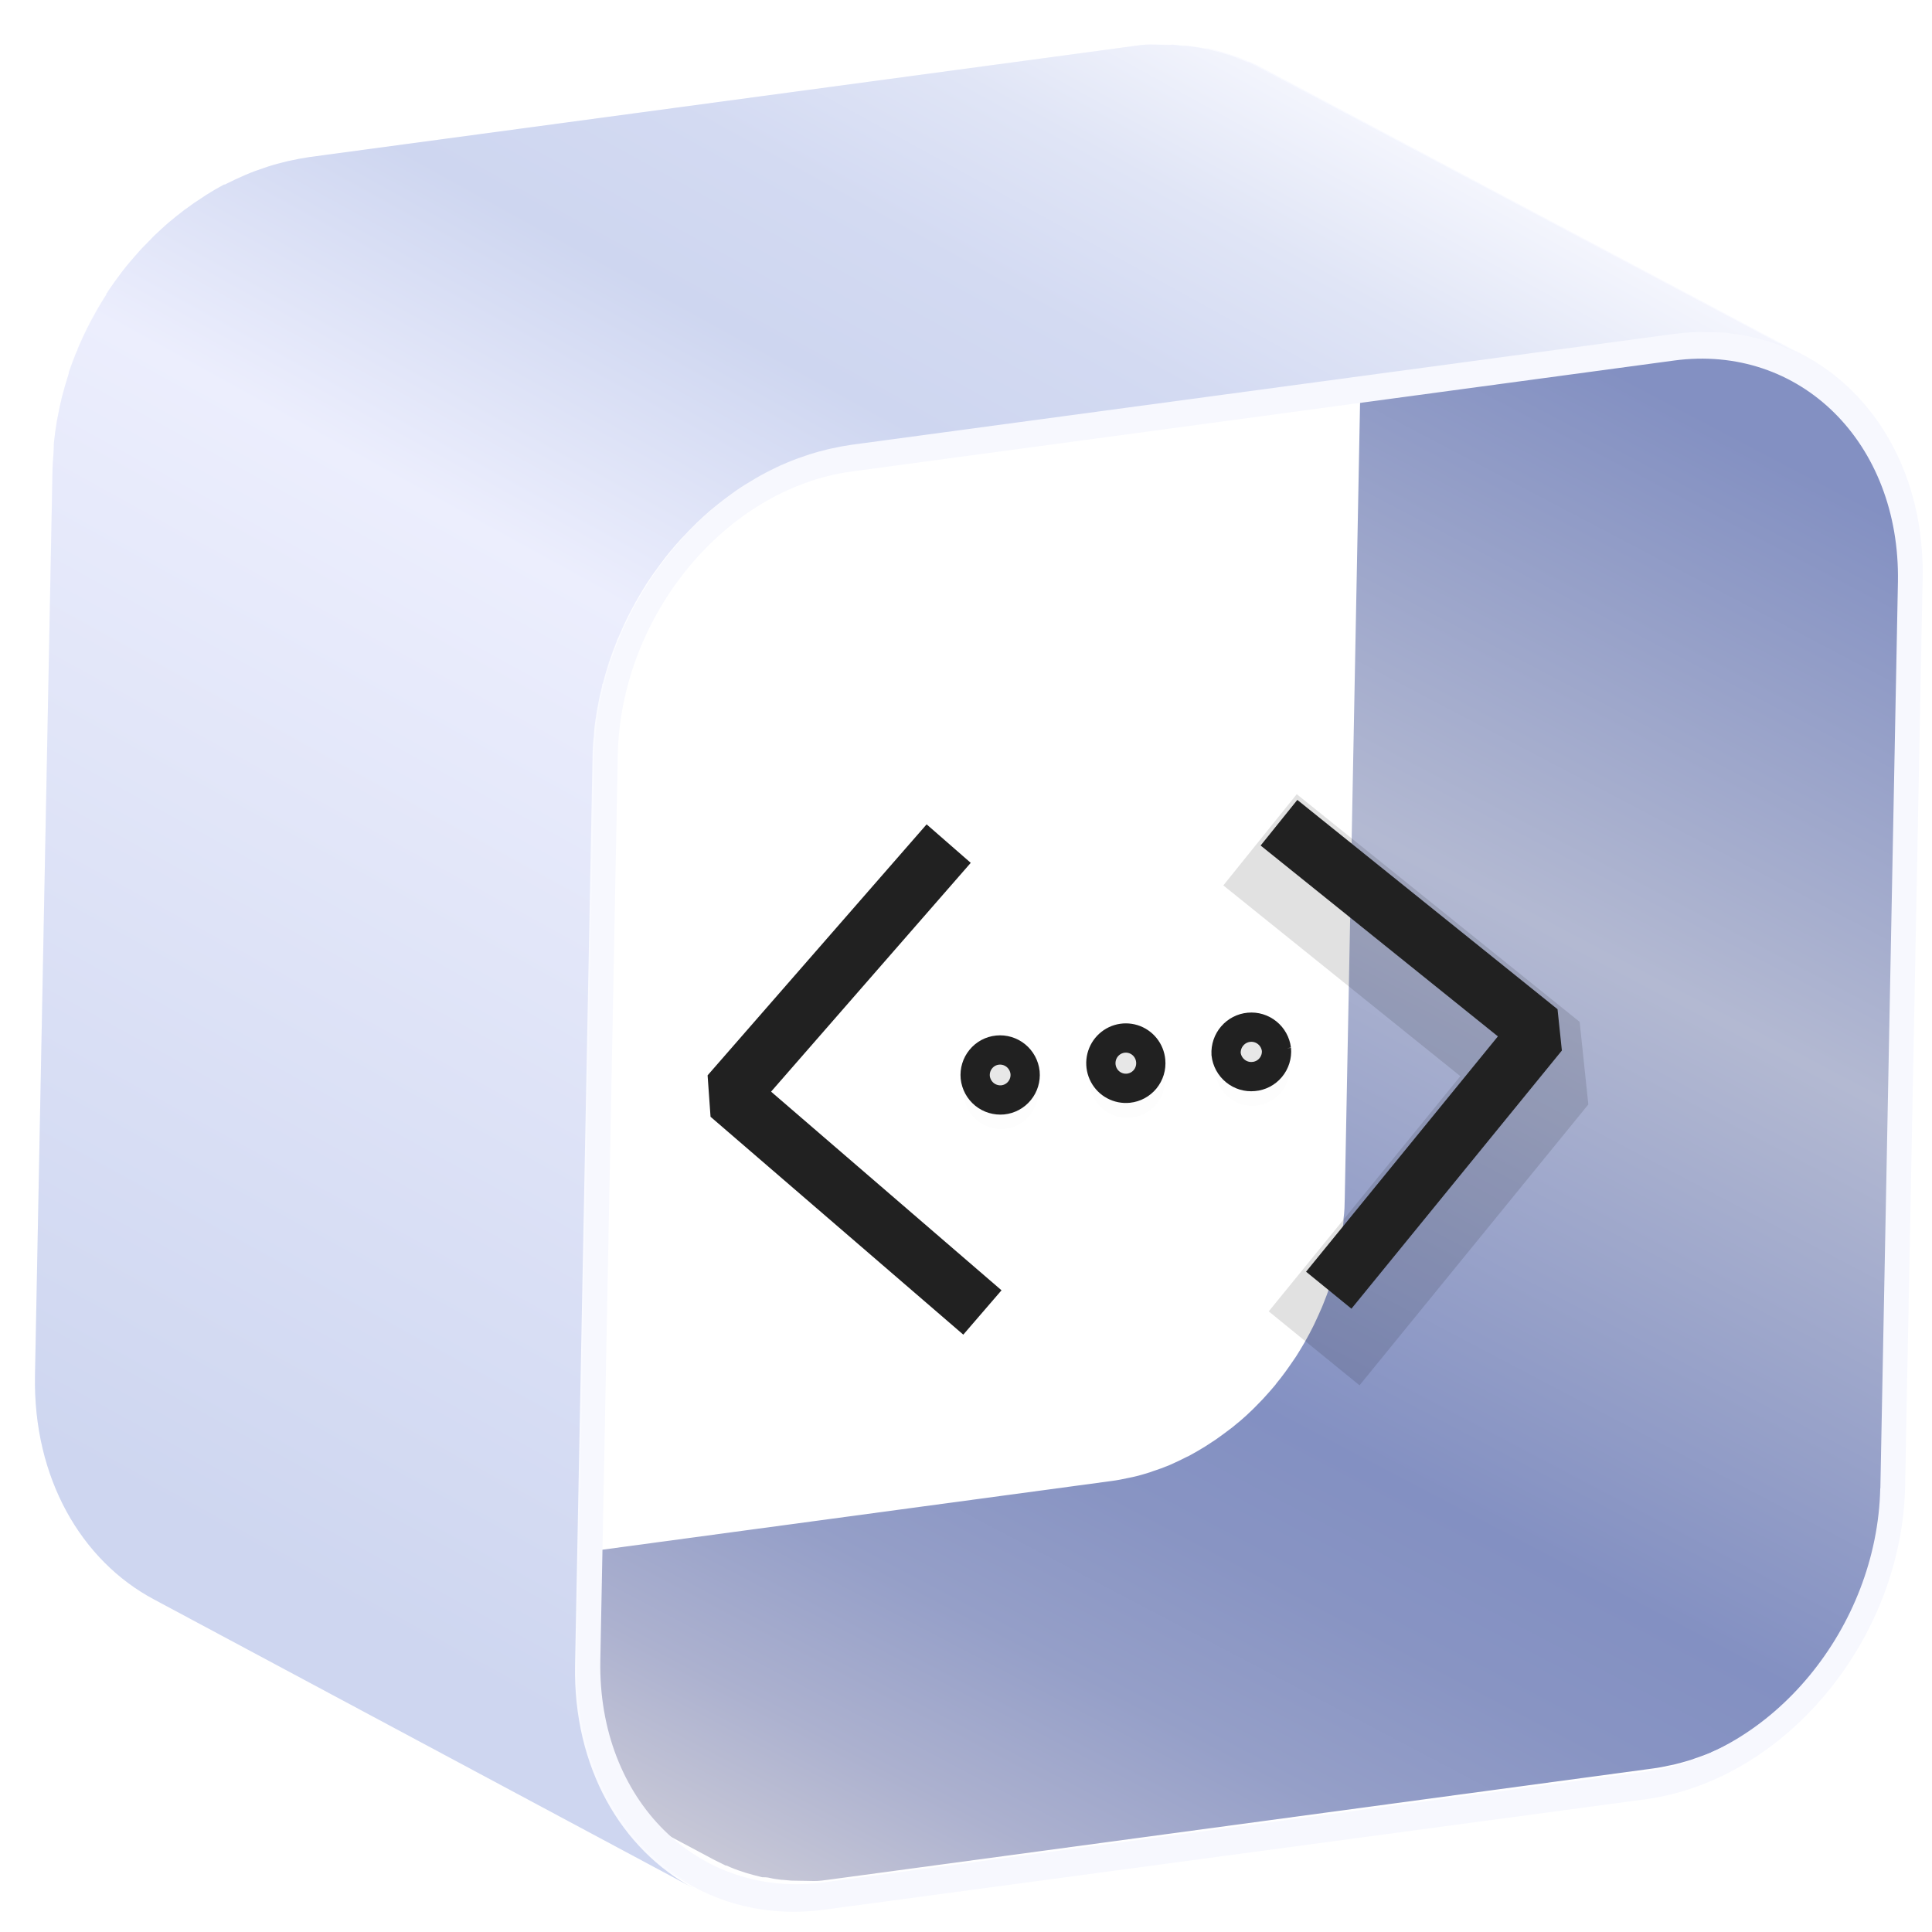
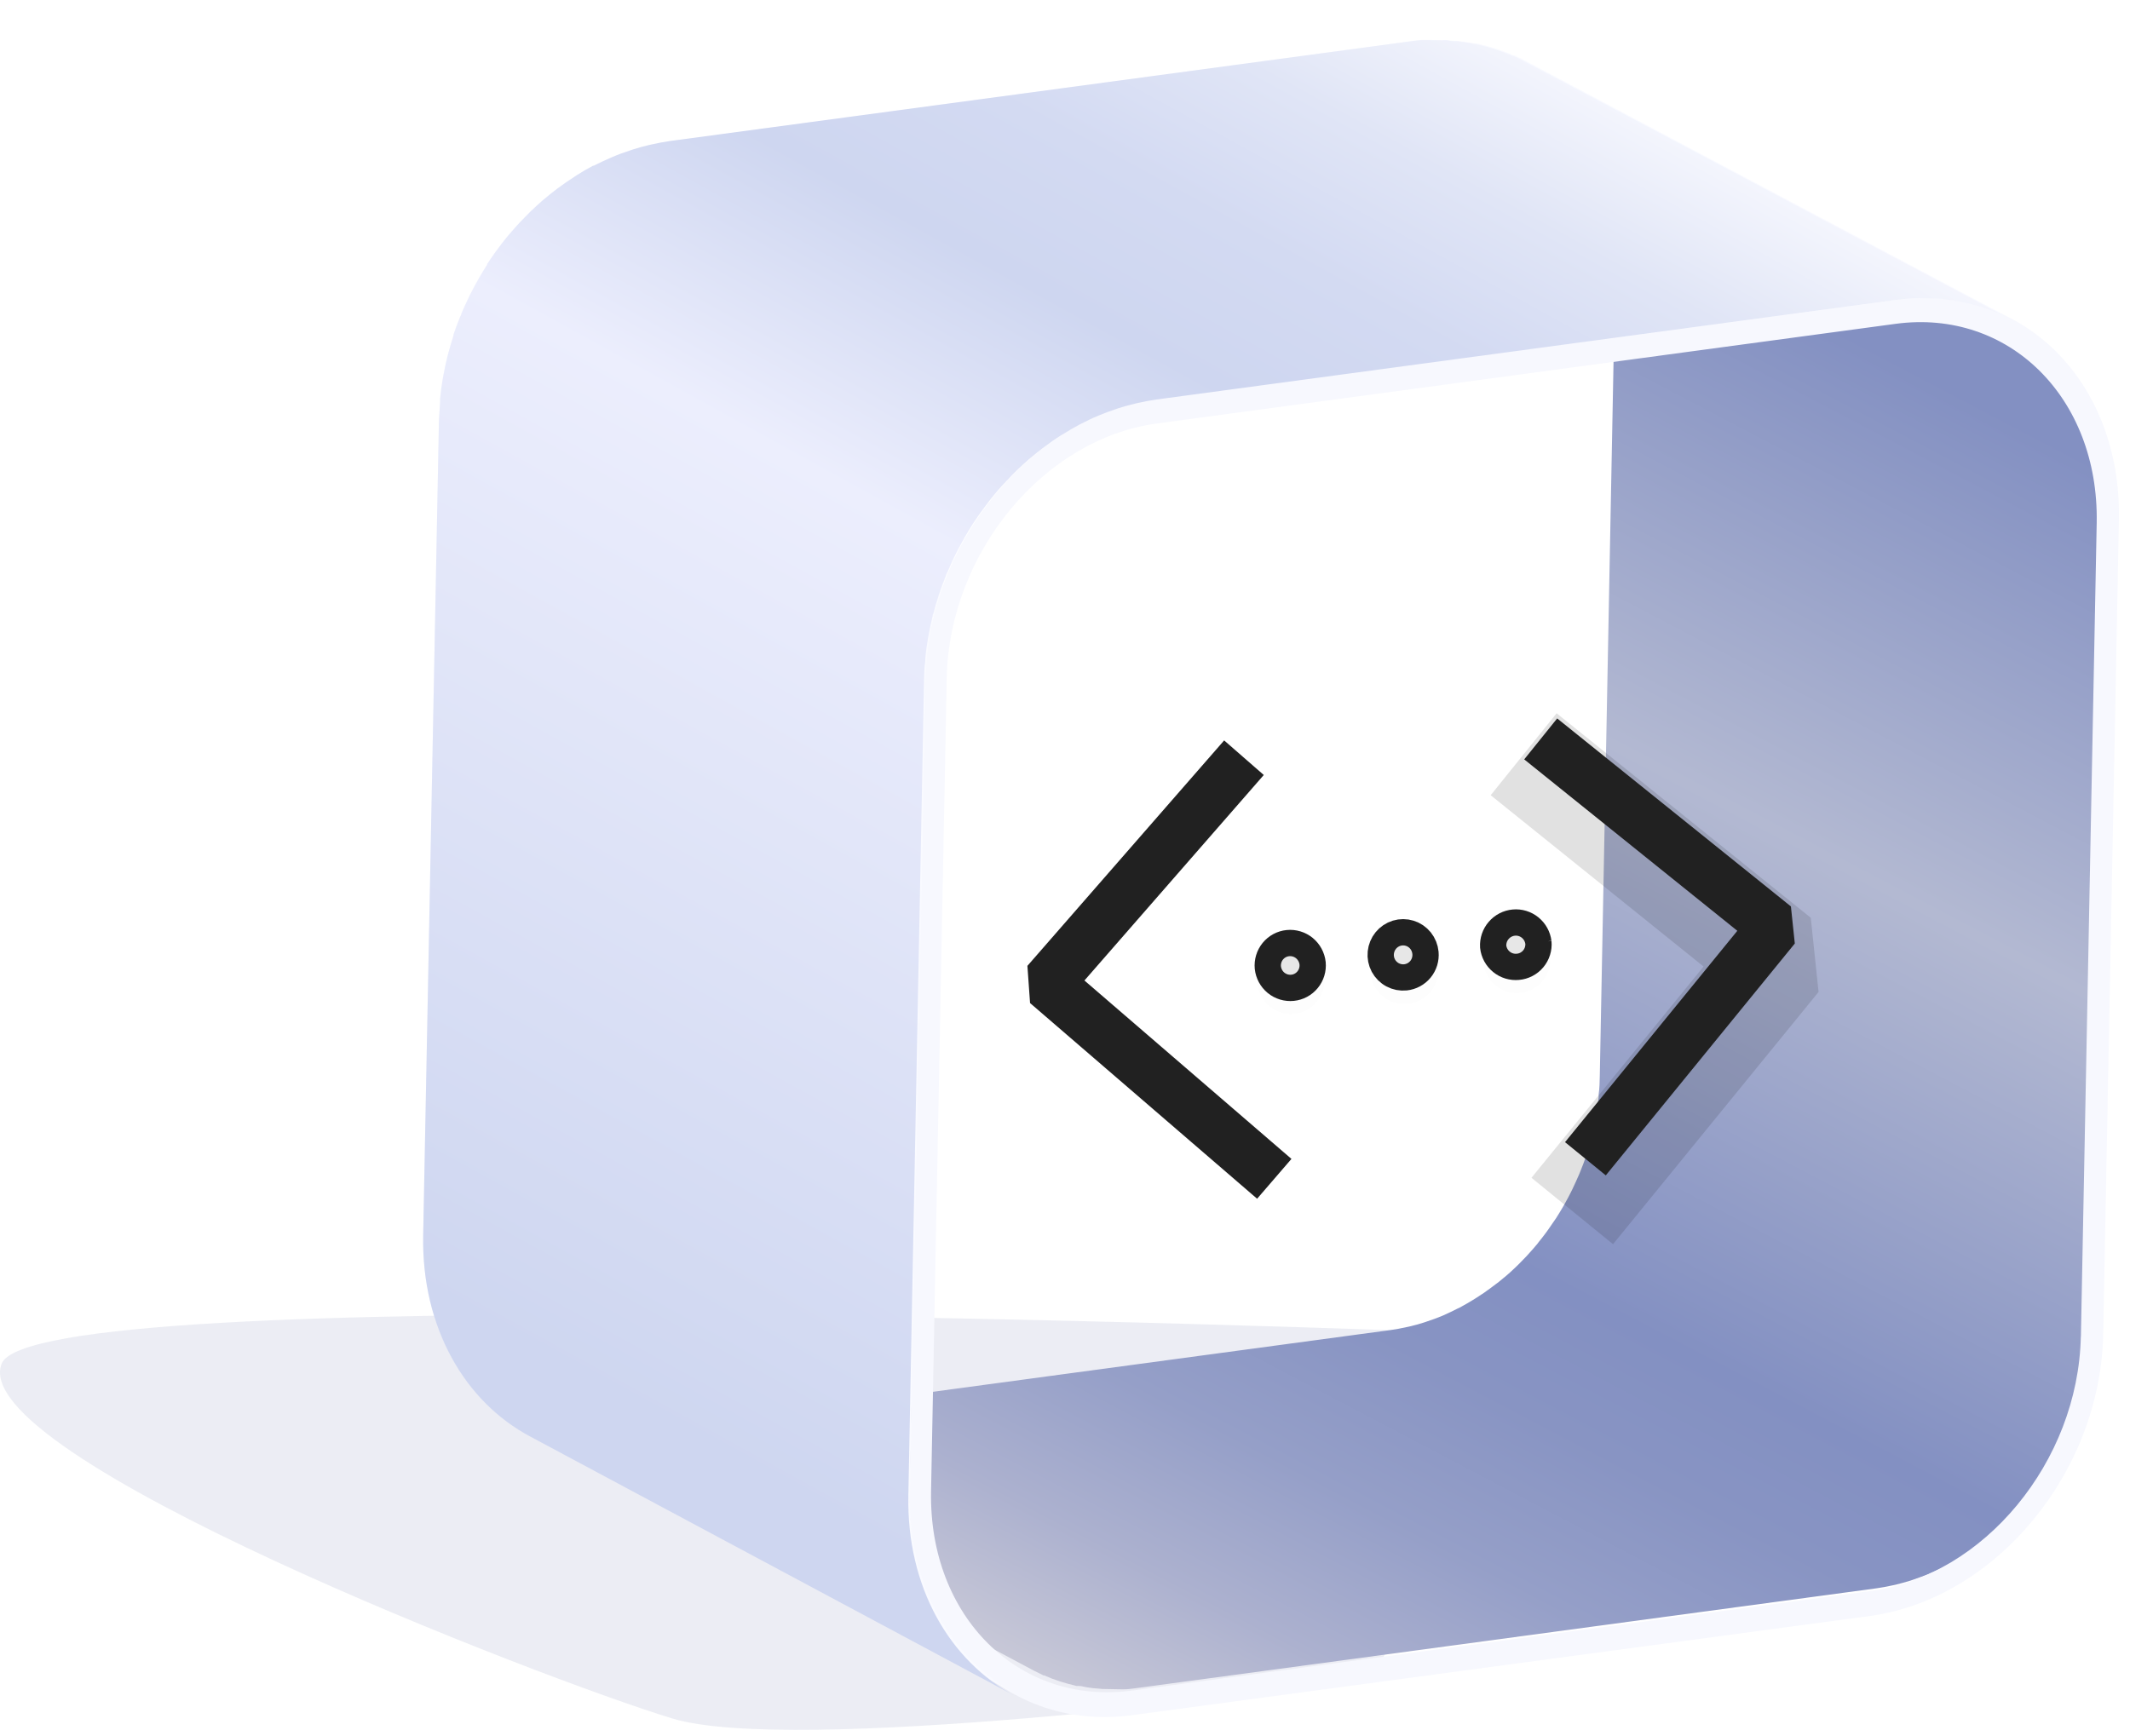
- <svg xmlns="http://www.w3.org/2000/svg" width="66" height="66" viewBox="0 0 66 66" fill="none">
-   <path d="M64.153 52.995C64.209 52.778 64.254 52.561 64.295 52.344C64.296 52.303 64.297 52.262 64.316 52.221C64.353 52.004 64.383 51.783 64.406 51.565C64.406 51.528 64.407 51.49 64.407 51.456C64.43 51.224 64.445 50.992 64.45 50.759L65.046 19.793C65.101 16.652 63.629 14.103 61.373 12.907L42.862 3.078C45.114 4.274 46.597 6.823 46.535 9.964L45.939 40.93C45.935 41.163 45.931 41.395 45.897 41.628C45.896 41.661 45.895 41.699 45.895 41.736C45.872 41.954 45.842 42.175 45.805 42.392L45.781 42.515C45.743 42.732 45.699 42.949 45.642 43.166L45.619 43.252C45.567 43.461 45.503 43.674 45.436 43.88C45.435 43.896 45.435 43.912 45.435 43.928C45.365 44.137 45.287 44.343 45.205 44.544L45.158 44.659C45.077 44.853 44.991 45.032 44.895 45.24L44.837 45.356C44.771 45.49 44.698 45.624 44.625 45.754L44.563 45.865C44.471 46.025 44.375 46.181 44.279 46.334L44.211 46.434C44.134 46.545 44.058 46.66 43.977 46.771L43.886 46.897C43.798 47.016 43.71 47.131 43.615 47.245L43.566 47.312C43.455 47.445 43.341 47.575 43.223 47.704L43.132 47.804L42.855 48.088L42.753 48.188C42.62 48.317 42.488 48.438 42.348 48.556L42.283 48.608C42.163 48.711 42.041 48.81 41.906 48.905L41.804 48.982C41.63 49.114 41.453 49.235 41.272 49.348L41.182 49.407C40.993 49.524 40.805 49.633 40.617 49.735L40.538 49.771C40.361 49.862 40.181 49.949 40.001 50.028L39.952 50.05C39.761 50.129 39.577 50.197 39.378 50.261L39.266 50.301C39.078 50.361 38.891 50.414 38.689 50.459L38.588 50.48C38.382 50.525 38.177 50.567 37.971 50.593L9.885 54.383C9.691 54.41 9.512 54.425 9.307 54.437L9.121 54.433C8.994 54.431 8.867 54.429 8.748 54.427L8.532 54.423C8.417 54.421 8.305 54.419 8.194 54.395L7.97 54.365C7.866 54.363 7.759 54.331 7.655 54.31L7.454 54.269C7.302 54.233 7.154 54.193 7.005 54.149L6.872 54.105C6.685 54.046 6.502 53.975 6.324 53.893C6.188 53.834 6.051 53.772 5.922 53.702L24.417 63.545L24.787 63.728L24.816 63.729C24.994 63.811 25.177 63.882 25.364 63.941L25.501 63.985C25.647 64.03 25.795 64.07 25.946 64.105L26.039 64.129L26.147 64.131C26.251 64.133 26.359 64.172 26.467 64.186L26.686 64.216C26.798 64.218 26.913 64.239 27.024 64.244L27.241 64.248C27.367 64.25 27.494 64.252 27.613 64.254L27.799 64.258C27.989 64.261 28.172 64.231 28.378 64.204L56.464 60.414C56.669 60.388 56.875 60.346 57.081 60.301L57.181 60.281C57.376 60.235 57.556 60.182 57.758 60.122L57.87 60.082C58.062 60.018 58.245 59.95 58.444 59.871L58.493 59.845C58.673 59.77 58.869 59.683 59.03 59.592C59.049 59.586 59.067 59.577 59.083 59.567L59.109 59.567C59.301 59.469 59.485 59.36 59.674 59.243L59.768 59.184C59.949 59.067 60.122 58.947 60.296 58.818L60.337 58.793L60.401 58.741C60.526 58.646 60.651 58.547 60.779 58.444L60.84 58.392C60.98 58.271 61.112 58.149 61.245 58.024C61.257 58.011 61.269 57.998 61.283 57.987L61.347 57.92C61.442 57.828 61.533 57.732 61.624 57.636L61.719 57.536C61.833 57.407 61.947 57.278 62.058 57.145C62.072 57.129 62.085 57.111 62.096 57.093C62.191 56.978 62.279 56.863 62.367 56.744L62.458 56.618C62.538 56.507 62.618 56.392 62.691 56.281L62.745 56.207C62.744 56.198 62.744 56.189 62.745 56.18C62.845 56.028 62.937 55.872 63.029 55.712C63.052 55.675 63.071 55.638 63.091 55.601C63.164 55.471 63.237 55.337 63.303 55.203C63.318 55.178 63.332 55.151 63.345 55.125C63.345 55.125 63.345 55.098 63.364 55.087C63.457 54.894 63.542 54.715 63.628 54.506L63.674 54.391C63.756 54.19 63.831 53.984 63.901 53.775L63.902 53.738C63.969 53.532 64.032 53.32 64.088 53.11C64.138 53.051 64.149 53.021 64.153 52.995Z" fill="url(#paint0_linear)" />
-   <path d="M57.204 11.379C61.981 10.734 65.783 14.495 65.68 19.764L65.083 50.73C64.992 55.984 61.014 60.795 56.237 61.463L28.166 65.237C23.389 65.882 19.583 62.122 19.686 56.856L20.283 25.89C20.375 20.636 24.356 15.825 29.133 15.158L57.204 11.379ZM64.236 50.843L64.836 19.877C64.919 15.125 61.494 11.735 57.184 12.317L29.098 16.107C24.792 16.689 21.21 21.022 21.105 25.773L20.508 56.739C20.425 61.491 23.846 64.884 28.152 64.302L56.238 60.517C60.548 59.935 64.13 55.594 64.232 50.843" fill="url(#paint1_linear)" />
-   <path d="M58.051 11.317C58.193 11.32 58.334 11.322 58.472 11.325L58.71 11.329C58.837 11.331 58.964 11.333 59.082 11.358L59.328 11.392L59.681 11.451L59.903 11.5C60.07 11.54 60.237 11.585 60.4 11.636L60.549 11.68C60.756 11.751 60.959 11.83 61.159 11.916C61.311 11.982 61.459 12.053 61.606 12.13L43.092 2.301C42.959 2.231 42.819 2.161 42.678 2.099L42.645 2.098C42.449 2.009 42.245 1.934 42.038 1.862L41.889 1.819C41.726 1.767 41.559 1.723 41.392 1.682L41.292 1.654L41.169 1.652L40.816 1.593L40.571 1.559C40.448 1.557 40.322 1.555 40.199 1.53L39.961 1.526C39.823 1.523 39.681 1.521 39.54 1.519L39.331 1.515C39.119 1.511 38.906 1.545 38.693 1.575L10.603 5.365C10.375 5.394 10.147 5.439 9.923 5.488L9.807 5.516C9.59 5.565 9.38 5.625 9.167 5.692L9.047 5.732C8.829 5.803 8.619 5.882 8.409 5.968L8.353 5.994C8.154 6.08 7.955 6.174 7.759 6.276L7.699 6.305L7.673 6.305C7.459 6.417 7.252 6.538 7.048 6.669L6.943 6.735C6.742 6.861 6.546 6.997 6.354 7.141L6.309 7.174L6.241 7.229C6.101 7.336 5.965 7.446 5.829 7.56L5.761 7.619C5.606 7.748 5.458 7.884 5.314 8.024L5.269 8.068L5.2 8.139C5.094 8.242 4.992 8.349 4.893 8.456L4.787 8.567C4.661 8.707 4.532 8.851 4.407 8.999L4.361 9.059C4.262 9.185 4.159 9.314 4.064 9.429L3.961 9.57C3.873 9.692 3.789 9.818 3.705 9.941L3.647 10.022C3.64 10.032 3.634 10.042 3.628 10.052C3.521 10.219 3.413 10.394 3.314 10.568L3.244 10.691C3.164 10.836 3.086 10.985 3.009 11.134L2.963 11.219C2.958 11.235 2.952 11.25 2.944 11.264C2.839 11.472 2.743 11.688 2.653 11.905C2.652 11.95 2.618 11.99 2.602 12.031C2.509 12.255 2.423 12.483 2.348 12.714C2.35 12.726 2.35 12.739 2.348 12.752C2.273 12.983 2.205 13.218 2.145 13.454C2.145 13.484 2.144 13.514 2.118 13.547C2.061 13.783 2.009 14.026 1.964 14.265L1.939 14.404C1.901 14.643 1.867 14.887 1.84 15.13C1.84 15.172 1.839 15.213 1.838 15.251C1.834 15.509 1.796 15.768 1.791 16.027L1.195 46.993C1.134 50.476 2.769 53.297 5.268 54.625L23.779 64.454C21.28 63.126 19.637 60.304 19.706 56.822L20.302 25.856C20.306 25.605 20.322 25.347 20.349 25.079C20.35 25.042 20.351 25.001 20.351 24.959C20.378 24.716 20.412 24.472 20.453 24.233C20.454 24.188 20.455 24.143 20.474 24.094C20.52 23.855 20.572 23.612 20.632 23.376L20.656 23.283C20.716 23.047 20.784 22.812 20.862 22.584C20.861 22.566 20.861 22.547 20.863 22.528C20.942 22.297 21.024 22.069 21.117 21.845C21.118 21.804 21.152 21.763 21.168 21.719C21.257 21.502 21.358 21.287 21.459 21.078L21.524 20.948C21.601 20.799 21.678 20.65 21.759 20.505L21.828 20.382C21.932 20.208 22.036 20.033 22.147 19.866C22.17 19.829 22.193 19.792 22.219 19.755C22.304 19.628 22.388 19.502 22.476 19.384L22.579 19.243C22.678 19.113 22.777 18.984 22.879 18.873L22.937 18.799C23.058 18.651 23.185 18.506 23.317 18.366L23.419 18.255C23.522 18.144 23.624 18.041 23.727 17.938L23.84 17.827C23.984 17.687 24.132 17.547 24.287 17.418L24.359 17.359C24.49 17.247 24.626 17.136 24.767 17.029L24.881 16.94C25.072 16.799 25.268 16.663 25.469 16.534L25.574 16.468C25.778 16.34 25.988 16.22 26.199 16.104L26.286 16.06C26.481 15.959 26.662 15.864 26.879 15.778L26.936 15.752C27.146 15.666 27.36 15.587 27.573 15.516L27.693 15.477C27.907 15.409 28.12 15.349 28.333 15.3L28.449 15.272C28.674 15.223 28.902 15.178 29.133 15.149L57.219 11.359C57.432 11.329 57.649 11.31 57.858 11.299L58.051 11.317Z" fill="url(#paint2_linear)" />
-   <path d="M44.603 29.943L52.709 36.467L46.156 44.511" stroke="black" stroke-opacity="0.12" stroke-width="4" stroke-miterlimit="1" stroke-linecap="square" />
-   <path d="M44.471 28.732L52.581 35.256L46.024 43.3" stroke="#212121" stroke-width="2" stroke-miterlimit="1" stroke-linecap="square" />
-   <path d="M32.803 44.183L24.926 37.393L31.751 29.572" stroke="#212121" stroke-width="2" stroke-miterlimit="1" stroke-linecap="square" />
+ <svg xmlns="http://www.w3.org/2000/svg" width="81" height="66" viewBox="0 0 81 66" fill="none">
+   <path opacity="0.25" d="M25.564 65.364C30.129 66.754 48.463 64.397 51.605 63.978C51.902 63.938 52.155 63.768 52.311 63.513L59.176 52.314C59.574 51.664 59.152 50.827 58.39 50.797C48.81 50.421 1.323 48.719 0.064 51.865C-1.336 55.364 20.567 63.842 25.564 65.364Z" fill="#B2B9D2" />
+   <path d="M79.051 52.993C79.107 52.777 79.152 52.56 79.193 52.343C79.194 52.301 79.194 52.26 79.214 52.219C79.251 52.002 79.281 51.781 79.303 51.564C79.304 51.526 79.305 51.489 79.305 51.455C79.328 51.222 79.343 50.99 79.347 50.757L79.944 19.792C79.999 16.65 78.526 14.102 76.271 12.906L57.76 3.077C60.012 4.273 61.495 6.822 61.433 9.963L60.837 40.928C60.832 41.161 60.828 41.394 60.794 41.626C60.794 41.66 60.793 41.697 60.793 41.735C60.77 41.952 60.74 42.173 60.703 42.39L60.678 42.514C60.641 42.731 60.596 42.948 60.54 43.165L60.517 43.251C60.464 43.46 60.401 43.673 60.334 43.878C60.333 43.894 60.332 43.911 60.333 43.927C60.263 44.136 60.184 44.341 60.103 44.542L60.056 44.658C59.974 44.852 59.889 45.03 59.792 45.239L59.735 45.354C59.669 45.488 59.596 45.622 59.523 45.752L59.461 45.864C59.369 46.024 59.273 46.18 59.177 46.332L59.108 46.432C59.032 46.543 58.955 46.658 58.875 46.77L58.784 46.896C58.696 47.014 58.608 47.129 58.513 47.244L58.463 47.311C58.353 47.444 58.239 47.573 58.121 47.703L58.03 47.802L57.753 48.087L57.651 48.186C57.518 48.315 57.386 48.437 57.246 48.554L57.181 48.606C57.06 48.709 56.939 48.808 56.804 48.903L56.702 48.98C56.528 49.113 56.351 49.233 56.17 49.347L56.079 49.405C55.891 49.522 55.703 49.631 55.515 49.733L55.436 49.769C55.259 49.86 55.079 49.947 54.899 50.026L54.85 50.048C54.658 50.127 54.475 50.196 54.276 50.26L54.163 50.299C53.976 50.359 53.789 50.413 53.587 50.458L53.486 50.479C53.28 50.524 53.075 50.565 52.869 50.592L24.783 54.381C24.589 54.408 24.41 54.423 24.205 54.435L24.018 54.432C23.892 54.429 23.765 54.427 23.646 54.425L23.43 54.422C23.314 54.419 23.203 54.417 23.091 54.393L22.868 54.363C22.764 54.361 22.657 54.329 22.553 54.309L22.352 54.267C22.2 54.231 22.052 54.191 21.903 54.147L21.77 54.103C21.583 54.044 21.4 53.974 21.222 53.891C21.085 53.832 20.949 53.77 20.819 53.7L39.315 63.544L39.684 63.727L39.714 63.727C39.892 63.809 40.075 63.88 40.262 63.939L40.399 63.983C40.545 64.028 40.693 64.068 40.844 64.103L40.937 64.128L41.045 64.129C41.149 64.131 41.257 64.171 41.364 64.184L41.584 64.214C41.695 64.216 41.811 64.237 41.922 64.242L42.138 64.246C42.265 64.248 42.392 64.251 42.511 64.253L42.697 64.256C42.887 64.259 43.07 64.229 43.276 64.202L71.362 60.413C71.567 60.386 71.773 60.345 71.978 60.3L72.079 60.279C72.274 60.233 72.454 60.18 72.656 60.12L72.768 60.081C72.96 60.016 73.143 59.948 73.342 59.869L73.391 59.844C73.571 59.768 73.766 59.681 73.928 59.59C73.947 59.584 73.964 59.576 73.981 59.565L74.007 59.565C74.199 59.467 74.383 59.358 74.572 59.241L74.666 59.183C74.847 59.066 75.02 58.945 75.194 58.816L75.235 58.791L75.299 58.739C75.424 58.644 75.549 58.545 75.677 58.442L75.738 58.39C75.878 58.269 76.01 58.147 76.143 58.022C76.154 58.009 76.167 57.996 76.181 57.985L76.245 57.919C76.34 57.827 76.431 57.73 76.522 57.635L76.617 57.535C76.731 57.405 76.845 57.276 76.956 57.143C76.97 57.127 76.983 57.11 76.994 57.091C77.089 56.976 77.177 56.861 77.264 56.743L77.356 56.617C77.436 56.505 77.516 56.39 77.589 56.279L77.643 56.205C77.641 56.196 77.642 56.187 77.643 56.179C77.743 56.026 77.835 55.87 77.927 55.711C77.95 55.673 77.969 55.636 77.989 55.599C78.061 55.469 78.135 55.335 78.2 55.201C78.216 55.176 78.23 55.15 78.243 55.123C78.243 55.123 78.243 55.097 78.262 55.086C78.355 54.892 78.44 54.713 78.525 54.505L78.572 54.389C78.654 54.188 78.728 53.983 78.799 53.774L78.8 53.736C78.867 53.531 78.93 53.318 78.986 53.109C79.035 53.049 79.047 53.02 79.051 52.993Z" fill="url(#paint0_linear)" />
+   <path d="M59.5 29.943L67.606 36.467L61.053 44.511" stroke="black" stroke-opacity="0.12" stroke-width="4" stroke-miterlimit="1" stroke-linecap="square" />
+   <path d="M59.369 28.732L67.478 35.256L60.922 43.3" stroke="#212121" stroke-width="2" stroke-miterlimit="1" stroke-linecap="square" />
+   <path d="M47.701 44.185L39.824 37.395L46.648 29.574" stroke="#212121" stroke-width="2" stroke-miterlimit="1" stroke-linecap="square" />
  <g opacity="0.1">
-     <path opacity="0.1" d="M34.336 38.56C34.586 38.532 34.822 38.429 35.014 38.267C35.206 38.104 35.346 37.887 35.417 37.644C35.487 37.401 35.485 37.143 35.41 36.901C35.335 36.66 35.191 36.446 34.995 36.286C34.8 36.127 34.563 36.03 34.313 36.006C34.063 35.983 33.811 36.034 33.59 36.154C33.369 36.274 33.188 36.457 33.069 36.68C32.951 36.904 32.901 37.157 32.925 37.409C32.942 37.578 32.992 37.742 33.072 37.892C33.153 38.042 33.261 38.174 33.393 38.281C33.524 38.388 33.675 38.468 33.837 38.516C33.999 38.563 34.168 38.579 34.336 38.56Z" fill="black" />
-     <path opacity="0.1" d="M38.628 38.176C38.796 38.162 38.959 38.115 39.109 38.037C39.259 37.959 39.392 37.852 39.5 37.721C39.608 37.591 39.69 37.441 39.74 37.279C39.79 37.117 39.808 36.946 39.792 36.777C39.772 36.519 39.676 36.273 39.517 36.071C39.358 35.868 39.142 35.718 38.898 35.639C38.653 35.56 38.391 35.556 38.145 35.628C37.898 35.7 37.678 35.844 37.513 36.043C37.348 36.241 37.246 36.484 37.218 36.741C37.191 36.998 37.24 37.258 37.36 37.486C37.479 37.715 37.664 37.903 37.889 38.026C38.115 38.149 38.372 38.201 38.628 38.176Z" fill="black" />
-     <path opacity="0.1" d="M42.924 37.767C43.174 37.739 43.411 37.638 43.605 37.474C43.798 37.311 43.939 37.094 44.011 36.85C44.082 36.606 44.08 36.347 44.004 36.104C43.929 35.861 43.785 35.647 43.589 35.487C43.393 35.327 43.154 35.229 42.903 35.205C42.652 35.182 42.399 35.234 42.177 35.355C41.956 35.475 41.774 35.66 41.656 35.884C41.538 36.109 41.488 36.363 41.513 36.616C41.53 36.785 41.581 36.949 41.661 37.099C41.741 37.248 41.85 37.38 41.981 37.487C42.112 37.594 42.263 37.674 42.425 37.722C42.586 37.77 42.756 37.785 42.924 37.767Z" fill="black" />
+     <path opacity="0.1" d="M49.234 38.559C49.484 38.531 49.719 38.428 49.911 38.266C50.104 38.103 50.244 37.886 50.314 37.643C50.385 37.4 50.382 37.142 50.307 36.9C50.233 36.659 50.089 36.445 49.893 36.286C49.698 36.126 49.461 36.029 49.211 36.005C48.96 35.982 48.709 36.033 48.488 36.153C48.267 36.273 48.086 36.456 47.967 36.679C47.849 36.903 47.799 37.156 47.823 37.408C47.84 37.577 47.89 37.742 47.97 37.891C48.05 38.041 48.159 38.173 48.29 38.28C48.422 38.387 48.572 38.467 48.734 38.515C48.896 38.562 49.066 38.578 49.234 38.559V38.559Z" fill="black" />
+     <path opacity="0.1" d="M53.526 38.177C53.693 38.163 53.857 38.116 54.007 38.038C54.156 37.96 54.289 37.852 54.398 37.722C54.506 37.592 54.587 37.442 54.638 37.28C54.688 37.118 54.706 36.947 54.69 36.778C54.67 36.52 54.574 36.275 54.415 36.072C54.255 35.869 54.04 35.719 53.795 35.64C53.551 35.561 53.289 35.557 53.042 35.629C52.796 35.701 52.576 35.845 52.411 36.044C52.246 36.242 52.143 36.485 52.116 36.742C52.089 36.999 52.138 37.259 52.257 37.487C52.377 37.716 52.561 37.904 52.787 38.027C53.013 38.15 53.27 38.202 53.526 38.177Z" fill="black" />
+     <path opacity="0.1" d="M57.821 37.764C58.072 37.736 58.309 37.635 58.502 37.471C58.696 37.308 58.837 37.091 58.908 36.847C58.979 36.603 58.977 36.344 58.902 36.101C58.827 35.858 58.682 35.644 58.486 35.484C58.29 35.324 58.052 35.226 57.801 35.202C57.55 35.179 57.297 35.231 57.075 35.352C56.853 35.472 56.672 35.657 56.553 35.881C56.435 36.106 56.386 36.36 56.411 36.613C56.428 36.782 56.478 36.946 56.559 37.096C56.639 37.245 56.748 37.377 56.879 37.484C57.01 37.591 57.161 37.671 57.322 37.719C57.484 37.767 57.654 37.782 57.821 37.764V37.764Z" fill="black" />
  </g>
-   <path d="M35.018 36.64C35.039 36.865 34.971 37.09 34.828 37.264C34.686 37.439 34.48 37.55 34.257 37.573C34.031 37.595 33.806 37.527 33.63 37.384C33.454 37.24 33.341 37.032 33.316 36.805C33.295 36.58 33.363 36.355 33.506 36.181C33.648 36.006 33.854 35.895 34.078 35.873C34.303 35.85 34.528 35.918 34.704 36.061C34.88 36.205 34.993 36.413 35.018 36.64Z" fill="#212121" fill-opacity="0.1" stroke="#212121" />
-   <path d="M39.31 36.242C39.331 36.467 39.263 36.692 39.12 36.867C38.977 37.041 38.772 37.152 38.548 37.175C38.38 37.192 38.21 37.159 38.061 37.079C37.911 37 37.789 36.877 37.709 36.727C37.629 36.577 37.595 36.406 37.611 36.236C37.628 36.066 37.694 35.905 37.801 35.774C37.909 35.642 38.053 35.545 38.215 35.496C38.377 35.447 38.55 35.448 38.712 35.498C38.873 35.548 39.017 35.646 39.123 35.778C39.23 35.911 39.295 36.072 39.31 36.242Z" fill="#212121" fill-opacity="0.1" stroke="#212121" />
-   <path d="M43.605 35.843C43.615 35.956 43.603 36.069 43.569 36.177C43.535 36.285 43.48 36.386 43.408 36.472C43.335 36.559 43.247 36.63 43.147 36.682C43.047 36.734 42.938 36.766 42.825 36.775C42.6 36.797 42.375 36.729 42.2 36.585C42.024 36.442 41.911 36.234 41.885 36.008C41.873 35.783 41.948 35.561 42.094 35.391C42.24 35.22 42.447 35.113 42.67 35.093C42.893 35.072 43.115 35.14 43.289 35.281C43.464 35.422 43.577 35.626 43.605 35.85L43.605 35.843Z" fill="#212121" fill-opacity="0.1" stroke="#212121" />
-   <path d="M58.013 11.342C58.155 11.344 58.296 11.347 58.438 11.349L58.676 11.353C58.803 11.356 58.926 11.358 59.048 11.382L59.294 11.417C59.413 11.419 59.528 11.451 59.665 11.476L59.888 11.525C60.055 11.561 60.222 11.609 60.381 11.657C60.433 11.658 60.485 11.685 60.533 11.705C60.741 11.772 60.944 11.851 61.14 11.937C61.336 12.023 61.443 12.077 61.587 12.155L43.058 2.326C42.921 2.252 42.785 2.186 42.644 2.123L42.611 2.123C42.411 2.037 42.211 1.958 42.004 1.891L41.852 1.843C41.688 1.795 41.525 1.747 41.358 1.71L41.255 1.682L41.132 1.661C41.017 1.637 40.902 1.62 40.783 1.603L40.534 1.568C40.411 1.566 40.288 1.564 40.161 1.539C40.035 1.515 40.001 1.537 39.919 1.535C39.782 1.533 39.64 1.53 39.502 1.528L39.294 1.524C39.081 1.521 38.868 1.554 38.652 1.584L10.588 5.363C10.357 5.397 10.132 5.438 9.904 5.49L9.792 5.514C9.575 5.567 9.362 5.623 9.152 5.691L9.028 5.734C8.814 5.805 8.601 5.88 8.394 5.971L8.338 5.996C8.135 6.082 7.936 6.177 7.741 6.275L7.684 6.304L7.654 6.303C7.444 6.416 7.237 6.536 7.029 6.668L6.928 6.737C6.724 6.866 6.528 7.002 6.339 7.144L6.294 7.173L6.226 7.228C6.086 7.334 5.947 7.445 5.814 7.559L5.742 7.617C5.591 7.75 5.443 7.886 5.295 8.026C5.295 8.026 5.265 8.052 5.254 8.067C5.228 8.09 5.204 8.114 5.182 8.141L4.874 8.455L4.772 8.565C4.643 8.71 4.517 8.854 4.392 9.002L4.346 9.057C4.242 9.183 4.143 9.313 4.049 9.446L3.946 9.583C3.858 9.709 3.77 9.832 3.686 9.954C3.685 9.984 3.647 10.01 3.632 10.036C3.633 10.046 3.632 10.056 3.632 10.066C3.521 10.237 3.417 10.408 3.317 10.586L3.248 10.709C3.167 10.854 3.086 10.999 3.013 11.148L2.967 11.233L2.947 11.278C2.843 11.49 2.746 11.706 2.653 11.922C2.652 11.963 2.621 12.008 2.602 12.049C2.513 12.273 2.427 12.5 2.348 12.728L2.347 12.769C2.273 13.001 2.205 13.232 2.141 13.468L2.117 13.561C2.057 13.8 2.008 14.04 1.963 14.283L1.938 14.421C1.897 14.661 1.863 14.904 1.84 15.148L1.838 15.268C1.834 15.523 1.799 15.782 1.795 16.041L1.195 47.007C1.134 50.489 2.769 53.315 5.268 54.643L23.715 64.515C21.215 63.188 19.577 60.362 19.645 56.88L20.241 25.913C20.246 25.655 20.25 25.396 20.288 25.141C20.289 25.1 20.29 25.062 20.291 25.021C20.313 24.777 20.348 24.534 20.389 24.294L20.414 24.156C20.459 23.913 20.508 23.673 20.568 23.434C20.568 23.404 20.569 23.374 20.596 23.34C20.656 23.105 20.723 22.873 20.798 22.642C20.798 22.642 20.799 22.605 20.817 22.586C20.892 22.358 20.978 22.131 21.068 21.907C21.068 21.866 21.103 21.821 21.122 21.78C21.212 21.564 21.308 21.348 21.413 21.136L21.478 21.006C21.552 20.857 21.633 20.712 21.713 20.567L21.783 20.444C21.883 20.266 21.99 20.095 22.097 19.924L22.17 19.817C22.254 19.686 22.342 19.564 22.43 19.446L22.533 19.305C22.63 19.171 22.729 19.042 22.83 18.916L22.887 18.845C23.009 18.697 23.135 18.553 23.267 18.409L23.374 18.298C23.473 18.191 23.575 18.084 23.681 17.981L23.791 17.87C23.939 17.73 24.087 17.594 24.238 17.461L24.31 17.402C24.446 17.288 24.582 17.178 24.722 17.072L24.835 16.987C25.027 16.844 25.212 16.709 25.423 16.577L25.525 16.515C25.732 16.387 25.939 16.263 26.154 16.151L26.24 16.107C26.436 16.009 26.616 15.915 26.834 15.828L26.89 15.803C27.1 15.713 27.31 15.638 27.524 15.566L27.648 15.523C27.857 15.456 28.071 15.399 28.288 15.347L28.4 15.322C28.628 15.27 28.856 15.229 29.084 15.195L57.17 11.41C57.387 11.38 57.599 11.361 57.812 11.35L58.013 11.342Z" fill="url(#paint3_linear)" />
+   <path d="M72.102 11.38C76.879 10.735 80.681 14.495 80.578 19.765L79.981 50.73C79.889 55.984 75.912 60.795 71.135 61.463L43.064 65.238C38.287 65.883 34.481 62.122 34.584 56.857L35.181 25.891C35.272 20.637 39.254 15.826 44.031 15.158L72.102 11.38ZM79.133 50.843L79.734 19.878C79.817 15.126 76.392 11.736 72.082 12.318L43.996 16.108C39.69 16.689 36.108 21.023 36.002 25.774L35.406 56.74C35.323 61.491 38.744 64.885 43.05 64.303L71.136 60.517C75.446 59.935 79.028 55.594 79.13 50.843" fill="url(#paint1_linear)" />
+   <path d="M72.949 11.317C73.09 11.32 73.232 11.322 73.37 11.325L73.608 11.329C73.735 11.331 73.861 11.333 73.98 11.358L74.225 11.392L74.578 11.451L74.801 11.5C74.968 11.54 75.135 11.584 75.298 11.636L75.446 11.68C75.654 11.751 75.857 11.83 76.057 11.916C76.209 11.982 76.356 12.053 76.504 12.13L57.989 2.301C57.857 2.231 57.716 2.161 57.576 2.099L57.542 2.098C57.346 2.009 57.143 1.934 56.935 1.862L56.787 1.819C56.624 1.767 56.457 1.723 56.29 1.682L56.19 1.654L56.067 1.652L55.714 1.593L55.469 1.559C55.346 1.557 55.219 1.555 55.097 1.53L54.858 1.526C54.72 1.523 54.579 1.521 54.437 1.519L54.229 1.515C54.016 1.511 53.803 1.545 53.591 1.575L25.501 5.365C25.273 5.394 25.045 5.439 24.82 5.488L24.704 5.516C24.488 5.565 24.278 5.625 24.064 5.692L23.944 5.732C23.727 5.803 23.517 5.882 23.307 5.968L23.25 5.994C23.052 6.08 22.852 6.174 22.657 6.276L22.597 6.305L22.571 6.305C22.356 6.417 22.149 6.537 21.946 6.669L21.84 6.735C21.639 6.861 21.443 6.997 21.252 7.141L21.207 7.174L21.139 7.229C20.999 7.336 20.863 7.446 20.727 7.56L20.659 7.619C20.504 7.748 20.356 7.884 20.212 8.024L20.166 8.068L20.098 8.138C19.992 8.242 19.89 8.349 19.791 8.456L19.684 8.567C19.559 8.707 19.43 8.851 19.304 8.999L19.259 9.059C19.16 9.185 19.057 9.314 18.962 9.429L18.858 9.57C18.771 9.692 18.686 9.818 18.602 9.941L18.545 10.022C18.538 10.032 18.531 10.041 18.526 10.052C18.419 10.219 18.311 10.394 18.211 10.568L18.142 10.691C18.061 10.836 17.984 10.985 17.907 11.134L17.861 11.219C17.856 11.235 17.849 11.25 17.841 11.264C17.737 11.472 17.64 11.688 17.551 11.905C17.55 11.95 17.516 11.99 17.5 12.031C17.407 12.255 17.321 12.482 17.246 12.714C17.247 12.726 17.247 12.739 17.245 12.751C17.171 12.983 17.103 13.218 17.043 13.454C17.043 13.484 17.042 13.514 17.015 13.547C16.959 13.783 16.906 14.026 16.861 14.265L16.837 14.404C16.799 14.643 16.765 14.887 16.738 15.13C16.737 15.171 16.737 15.213 16.736 15.25C16.732 15.509 16.693 15.768 16.689 16.027L16.093 46.992C16.032 50.475 17.667 53.297 20.166 54.624L38.677 64.453C36.178 63.126 34.535 60.304 34.603 56.821L35.2 25.855C35.204 25.605 35.22 25.346 35.247 25.079C35.248 25.042 35.248 25 35.249 24.959C35.276 24.715 35.31 24.472 35.351 24.232C35.352 24.187 35.353 24.142 35.372 24.094C35.417 23.854 35.47 23.611 35.53 23.376L35.554 23.282C35.614 23.047 35.681 22.812 35.76 22.584C35.758 22.565 35.759 22.546 35.761 22.528C35.839 22.296 35.922 22.069 36.015 21.845C36.016 21.804 36.05 21.763 36.066 21.718C36.155 21.502 36.256 21.286 36.356 21.078L36.422 20.948C36.499 20.799 36.576 20.65 36.657 20.505L36.726 20.382C36.83 20.207 36.933 20.033 37.044 19.866C37.067 19.829 37.09 19.791 37.117 19.755C37.201 19.628 37.285 19.502 37.373 19.384L37.476 19.243C37.575 19.113 37.675 18.983 37.777 18.872L37.834 18.798C37.956 18.65 38.083 18.506 38.214 18.366L38.317 18.255C38.419 18.144 38.522 18.041 38.624 17.938L38.738 17.827C38.882 17.687 39.03 17.547 39.185 17.418L39.257 17.359C39.388 17.246 39.524 17.136 39.665 17.028L39.778 16.94C39.969 16.798 40.166 16.663 40.367 16.534L40.472 16.468C40.675 16.34 40.886 16.22 41.097 16.104L41.183 16.06C41.379 15.958 41.559 15.864 41.777 15.777L41.833 15.752C42.044 15.666 42.257 15.587 42.471 15.516L42.591 15.476C42.804 15.409 43.018 15.349 43.231 15.3L43.347 15.272C43.572 15.223 43.8 15.178 44.031 15.149L72.117 11.359C72.33 11.329 72.546 11.31 72.755 11.299L72.949 11.317Z" fill="url(#paint2_linear)" />
+   <path d="M49.916 36.64C49.937 36.865 49.869 37.09 49.726 37.264C49.583 37.439 49.378 37.55 49.154 37.572C48.929 37.595 48.703 37.527 48.527 37.384C48.351 37.24 48.239 37.032 48.214 36.805C48.193 36.58 48.261 36.355 48.403 36.181C48.546 36.006 48.752 35.895 48.975 35.873C49.201 35.85 49.426 35.918 49.602 36.061C49.778 36.205 49.891 36.413 49.916 36.64V36.64Z" fill="#212121" fill-opacity="0.1" stroke="#212121" />
+   <path d="M54.208 36.242C54.229 36.467 54.161 36.692 54.018 36.867C53.875 37.041 53.67 37.152 53.446 37.175C53.278 37.192 53.108 37.159 52.959 37.079C52.809 37 52.687 36.877 52.606 36.727C52.526 36.577 52.492 36.406 52.509 36.236C52.526 36.066 52.592 35.905 52.699 35.774C52.807 35.642 52.951 35.545 53.113 35.496C53.275 35.447 53.448 35.448 53.609 35.498C53.771 35.548 53.914 35.646 54.021 35.778C54.127 35.911 54.192 36.072 54.208 36.242Z" fill="#212121" fill-opacity="0.1" stroke="#212121" />
+   <path d="M58.503 35.842C58.513 35.955 58.501 36.068 58.467 36.176C58.433 36.285 58.378 36.385 58.306 36.471C58.233 36.558 58.144 36.629 58.044 36.681C57.944 36.733 57.835 36.765 57.723 36.774C57.498 36.796 57.273 36.728 57.097 36.584C56.921 36.441 56.808 36.233 56.783 36.007C56.77 35.782 56.845 35.56 56.992 35.39C57.138 35.219 57.345 35.112 57.568 35.092C57.791 35.071 58.013 35.139 58.187 35.28C58.362 35.422 58.475 35.625 58.503 35.849L58.503 35.842Z" fill="#212121" fill-opacity="0.1" stroke="#212121" />
+   <path d="M72.911 11.342C73.053 11.344 73.194 11.347 73.336 11.349L73.574 11.353C73.701 11.355 73.824 11.358 73.946 11.382L74.192 11.417C74.311 11.419 74.426 11.451 74.563 11.476L74.786 11.524C74.953 11.561 75.12 11.609 75.279 11.657C75.331 11.658 75.383 11.685 75.431 11.705C75.638 11.772 75.842 11.851 76.038 11.937C76.234 12.023 76.341 12.077 76.485 12.155L57.956 2.326C57.819 2.252 57.682 2.186 57.542 2.123L57.508 2.123C57.309 2.037 57.109 1.958 56.901 1.891L56.749 1.843C56.586 1.795 56.423 1.747 56.256 1.71L56.152 1.682L56.03 1.661C55.914 1.637 55.799 1.62 55.68 1.603L55.431 1.568C55.308 1.566 55.185 1.564 55.059 1.539C54.933 1.515 54.899 1.537 54.817 1.535C54.679 1.533 54.538 1.53 54.4 1.528L54.191 1.524C53.979 1.521 53.766 1.554 53.549 1.584L25.486 5.363C25.254 5.397 25.03 5.438 24.802 5.49L24.69 5.514C24.473 5.567 24.259 5.623 24.049 5.691L23.926 5.734C23.712 5.805 23.498 5.88 23.292 5.971L23.235 5.996C23.033 6.082 22.834 6.176 22.638 6.274L22.582 6.303L22.552 6.303C22.341 6.416 22.134 6.536 21.927 6.667L21.825 6.737C21.622 6.866 21.426 7.002 21.237 7.143L21.192 7.173L21.124 7.228C20.984 7.334 20.844 7.444 20.712 7.559L20.64 7.617C20.489 7.75 20.341 7.886 20.193 8.026C20.193 8.026 20.163 8.052 20.151 8.067C20.126 8.09 20.102 8.114 20.079 8.141L19.772 8.454L19.67 8.565C19.54 8.709 19.415 8.854 19.289 9.002L19.244 9.057C19.14 9.183 19.041 9.313 18.946 9.446L18.843 9.583C18.755 9.709 18.668 9.832 18.583 9.954C18.583 9.984 18.545 10.01 18.53 10.036C18.53 10.046 18.53 10.056 18.529 10.066C18.418 10.237 18.315 10.407 18.215 10.586L18.145 10.709C18.065 10.854 17.984 10.999 17.91 11.148L17.864 11.233L17.845 11.278C17.741 11.49 17.644 11.706 17.55 11.922C17.55 11.963 17.519 12.008 17.5 12.049C17.41 12.273 17.324 12.5 17.246 12.728L17.245 12.769C17.17 13 17.103 13.232 17.039 13.467L17.015 13.561C16.955 13.8 16.906 14.04 16.861 14.283L16.836 14.421C16.795 14.661 16.761 14.904 16.738 15.148L16.736 15.268C16.731 15.523 16.697 15.781 16.692 16.041L16.092 47.006C16.032 50.489 17.666 53.314 20.166 54.642L38.612 64.514C36.113 63.187 34.474 60.361 34.543 56.879L35.139 25.913C35.144 25.654 35.148 25.395 35.186 25.141C35.187 25.099 35.188 25.062 35.188 25.02C35.211 24.777 35.245 24.534 35.287 24.294L35.311 24.155C35.357 23.912 35.406 23.673 35.466 23.434C35.466 23.404 35.467 23.373 35.493 23.34C35.553 23.105 35.621 22.873 35.696 22.642C35.696 22.642 35.696 22.604 35.715 22.586C35.79 22.358 35.876 22.131 35.965 21.907C35.966 21.866 36.001 21.821 36.02 21.78C36.109 21.564 36.206 21.348 36.31 21.136L36.376 21.006C36.45 20.857 36.53 20.712 36.611 20.567L36.68 20.444C36.78 20.265 36.888 20.095 36.995 19.924L37.068 19.816C37.152 19.686 37.24 19.564 37.327 19.445L37.431 19.305C37.527 19.171 37.626 19.041 37.728 18.916L37.785 18.845C37.907 18.697 38.032 18.553 38.165 18.409L38.272 18.298C38.37 18.191 38.473 18.084 38.579 17.98L38.689 17.87C38.837 17.73 38.984 17.593 39.136 17.461L39.208 17.402C39.344 17.288 39.48 17.178 39.619 17.071L39.733 16.987C39.925 16.844 40.11 16.708 40.321 16.577L40.423 16.515C40.63 16.387 40.837 16.263 41.051 16.15L41.138 16.107C41.333 16.009 41.514 15.914 41.731 15.828L41.788 15.803C41.998 15.713 42.208 15.637 42.422 15.566L42.545 15.523C42.755 15.456 42.968 15.399 43.185 15.347L43.298 15.322C43.526 15.27 43.754 15.229 43.982 15.195L72.068 11.409C72.284 11.38 72.497 11.361 72.71 11.349L72.911 11.342Z" fill="url(#paint3_linear)" />
  <defs>
-     <linearGradient id="paint0_linear" x1="28.502" y1="66.252" x2="56.38" y2="13.249" gradientUnits="userSpaceOnUse">
+     <linearGradient id="paint0_linear" x1="43.4" y1="66.25" x2="71.278" y2="13.248" gradientUnits="userSpaceOnUse">
      <stop stop-color="#CACAD8" />
      <stop offset="0.1" stop-color="#ACB1CF" />
      <stop offset="0.2" stop-color="#959FC8" />
      <stop offset="0.3" stop-color="#8894C3" />
      <stop offset="0.38" stop-color="#8390C2" />
      <stop offset="0.7" stop-color="#B3B9D2" />
      <stop offset="1" stop-color="#8390C2" />
    </linearGradient>
-     <linearGradient id="paint1_linear" x1="7966.74" y1="82036.2" x2="13485.5" y2="82132.6" gradientUnits="userSpaceOnUse">
+     <linearGradient id="paint1_linear" x1="7981.66" y1="82035.1" x2="13500.4" y2="82131.4" gradientUnits="userSpaceOnUse">
      <stop stop-color="#F7F8FE" />
      <stop offset="0.19" stop-color="#F3F5FD" />
      <stop offset="1" stop-color="#E5E9FB" />
    </linearGradient>
-     <linearGradient id="paint2_linear" x1="9016.23" y1="97740.7" x2="14263" y2="88651" gradientUnits="userSpaceOnUse">
+     <linearGradient id="paint2_linear" x1="9031.15" y1="97739.4" x2="14277.8" y2="88649.7" gradientUnits="userSpaceOnUse">
      <stop stop-color="#CED6F0" />
      <stop offset="0.55" stop-color="#ECEEFD" />
      <stop offset="0.71" stop-color="#CED6F0" />
      <stop offset="0.8" stop-color="#D3DAF2" />
      <stop offset="0.89" stop-color="#E0E5F6" />
      <stop offset="0.99" stop-color="#F7F8FE" />
      <stop offset="1" stop-color="#F9FAFF" />
    </linearGradient>
-     <linearGradient id="paint3_linear" x1="9.427" y1="53.747" x2="39.829" y2="-1.445" gradientUnits="userSpaceOnUse">
+     <linearGradient id="paint3_linear" x1="24.325" y1="53.746" x2="54.726" y2="-1.445" gradientUnits="userSpaceOnUse">
      <stop stop-color="#CED6F0" />
      <stop offset="0.55" stop-color="#ECEEFD" />
      <stop offset="0.71" stop-color="#CED6F0" />
      <stop offset="0.8" stop-color="#D3DAF2" />
      <stop offset="0.89" stop-color="#E0E5F6" />
      <stop offset="0.99" stop-color="#F7F8FE" />
      <stop offset="1" stop-color="#F9FAFF" />
    </linearGradient>
  </defs>
</svg>
